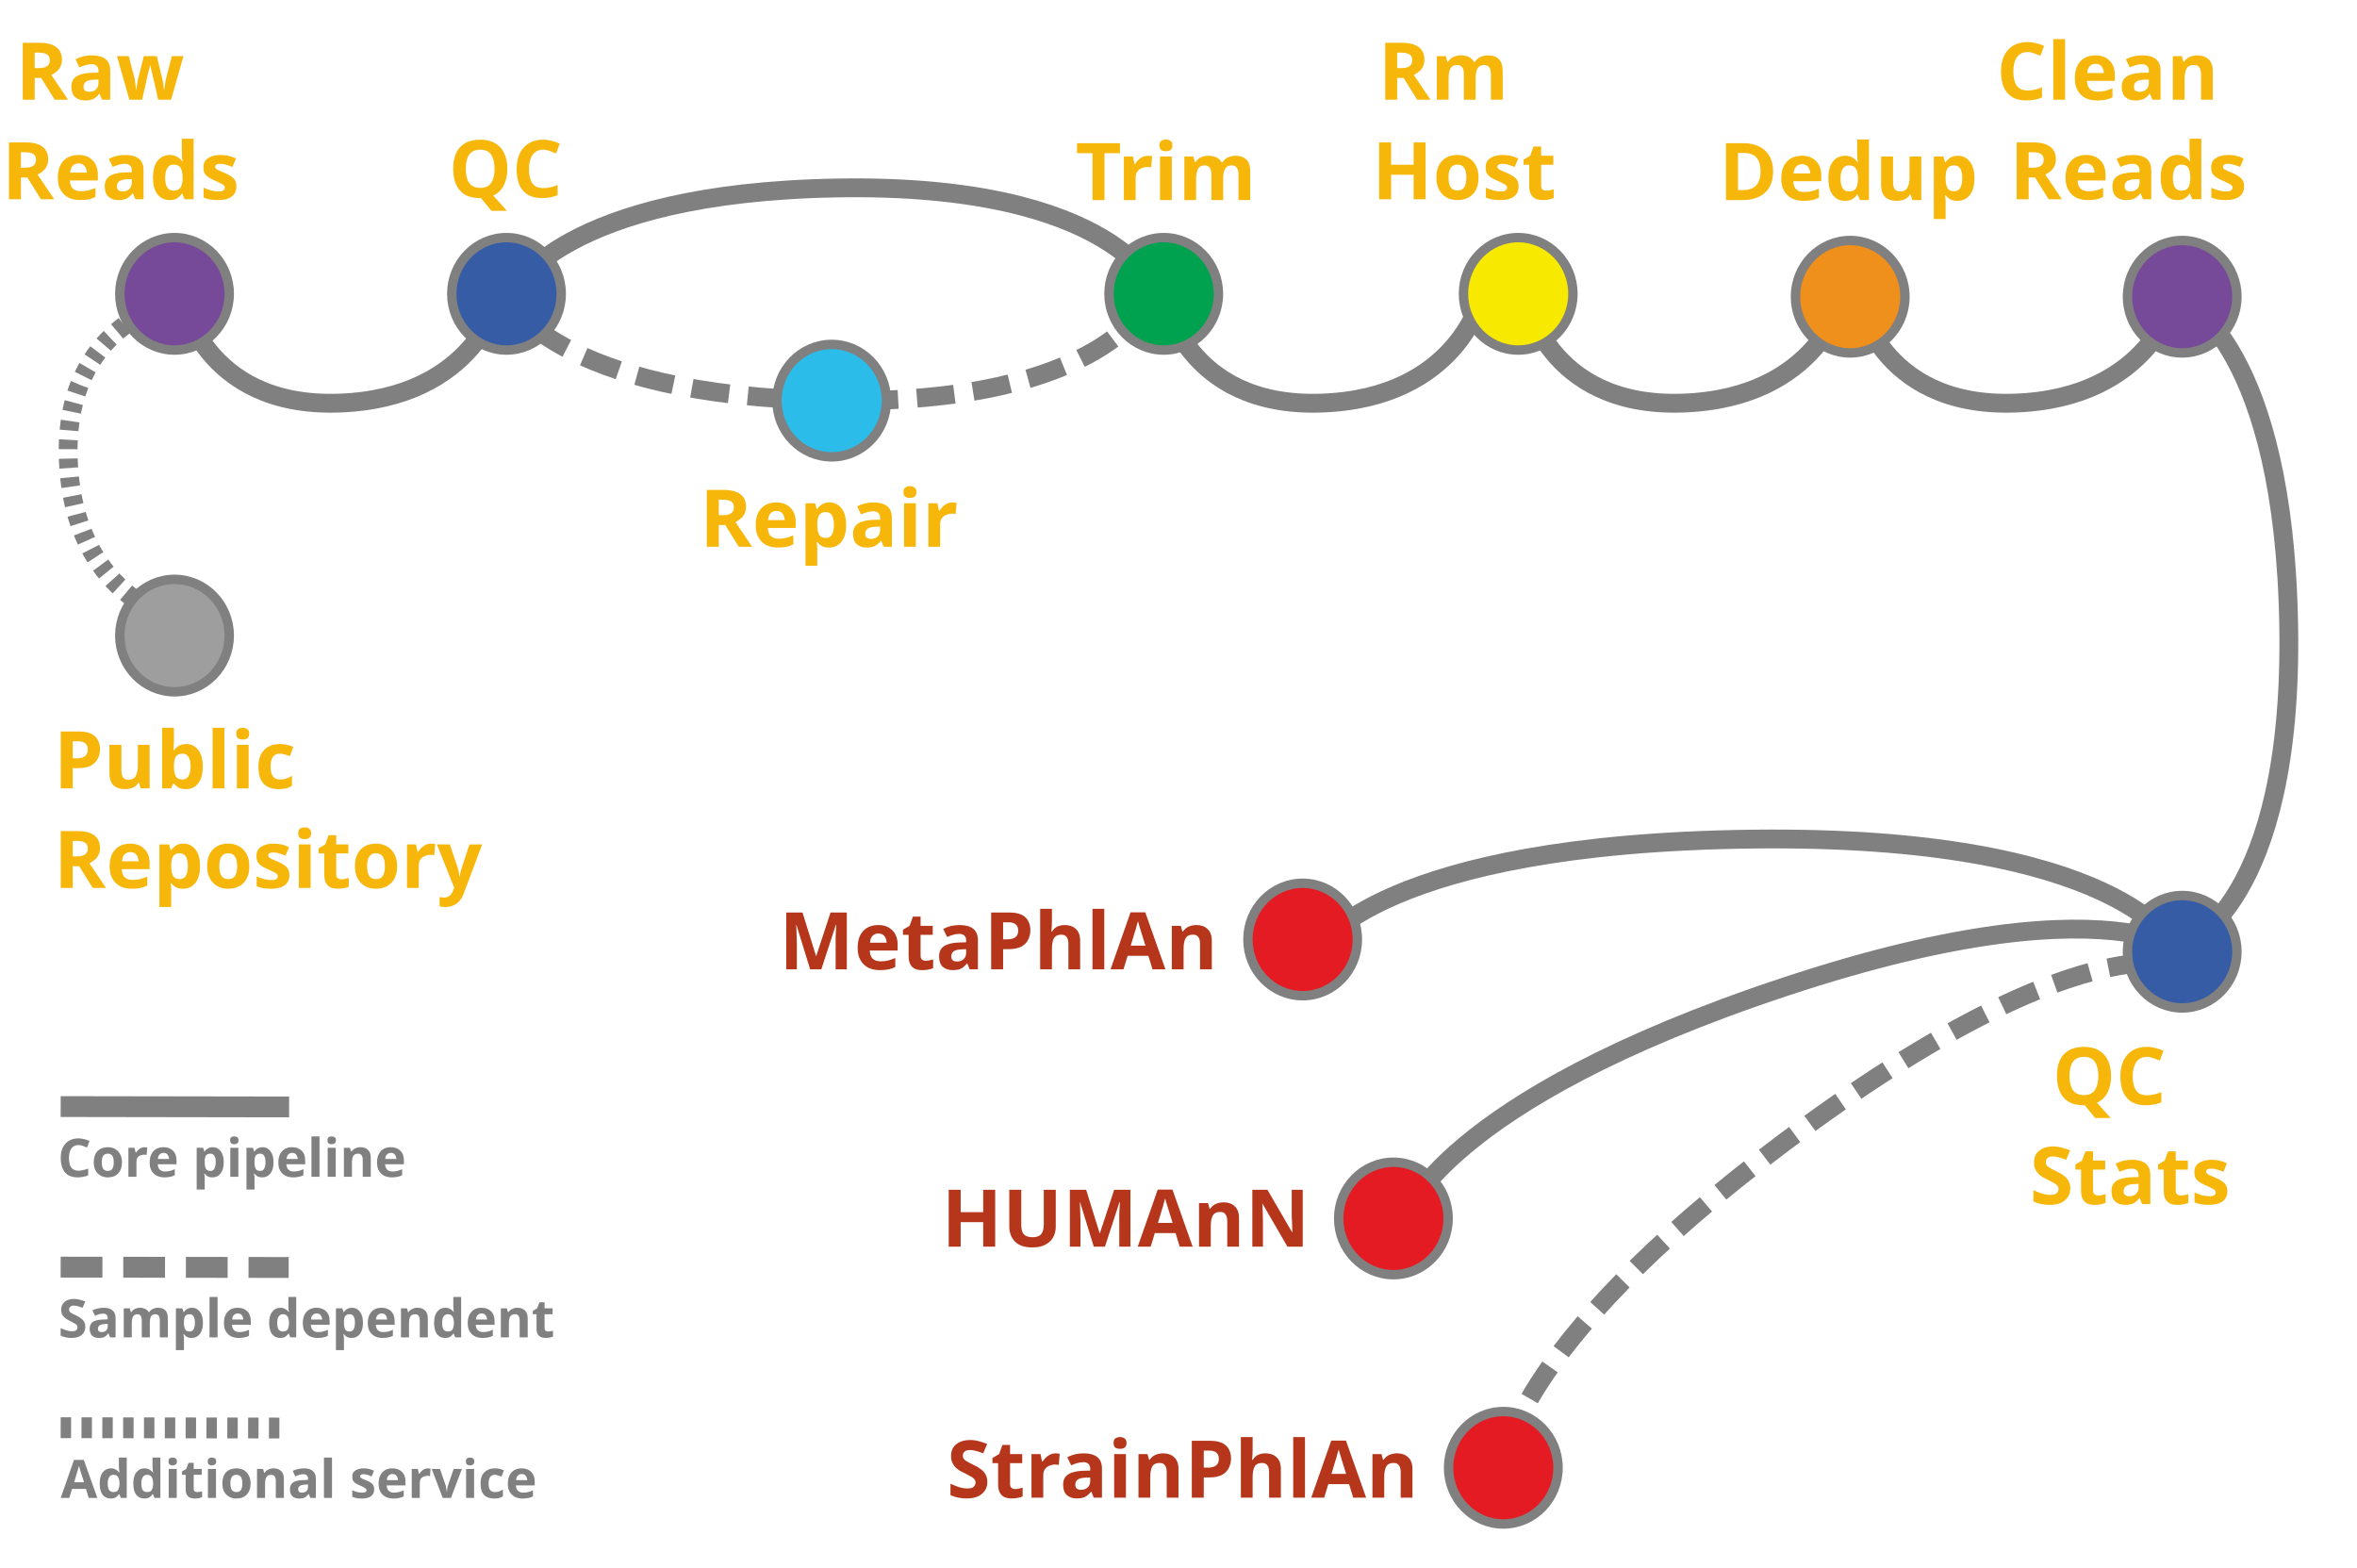
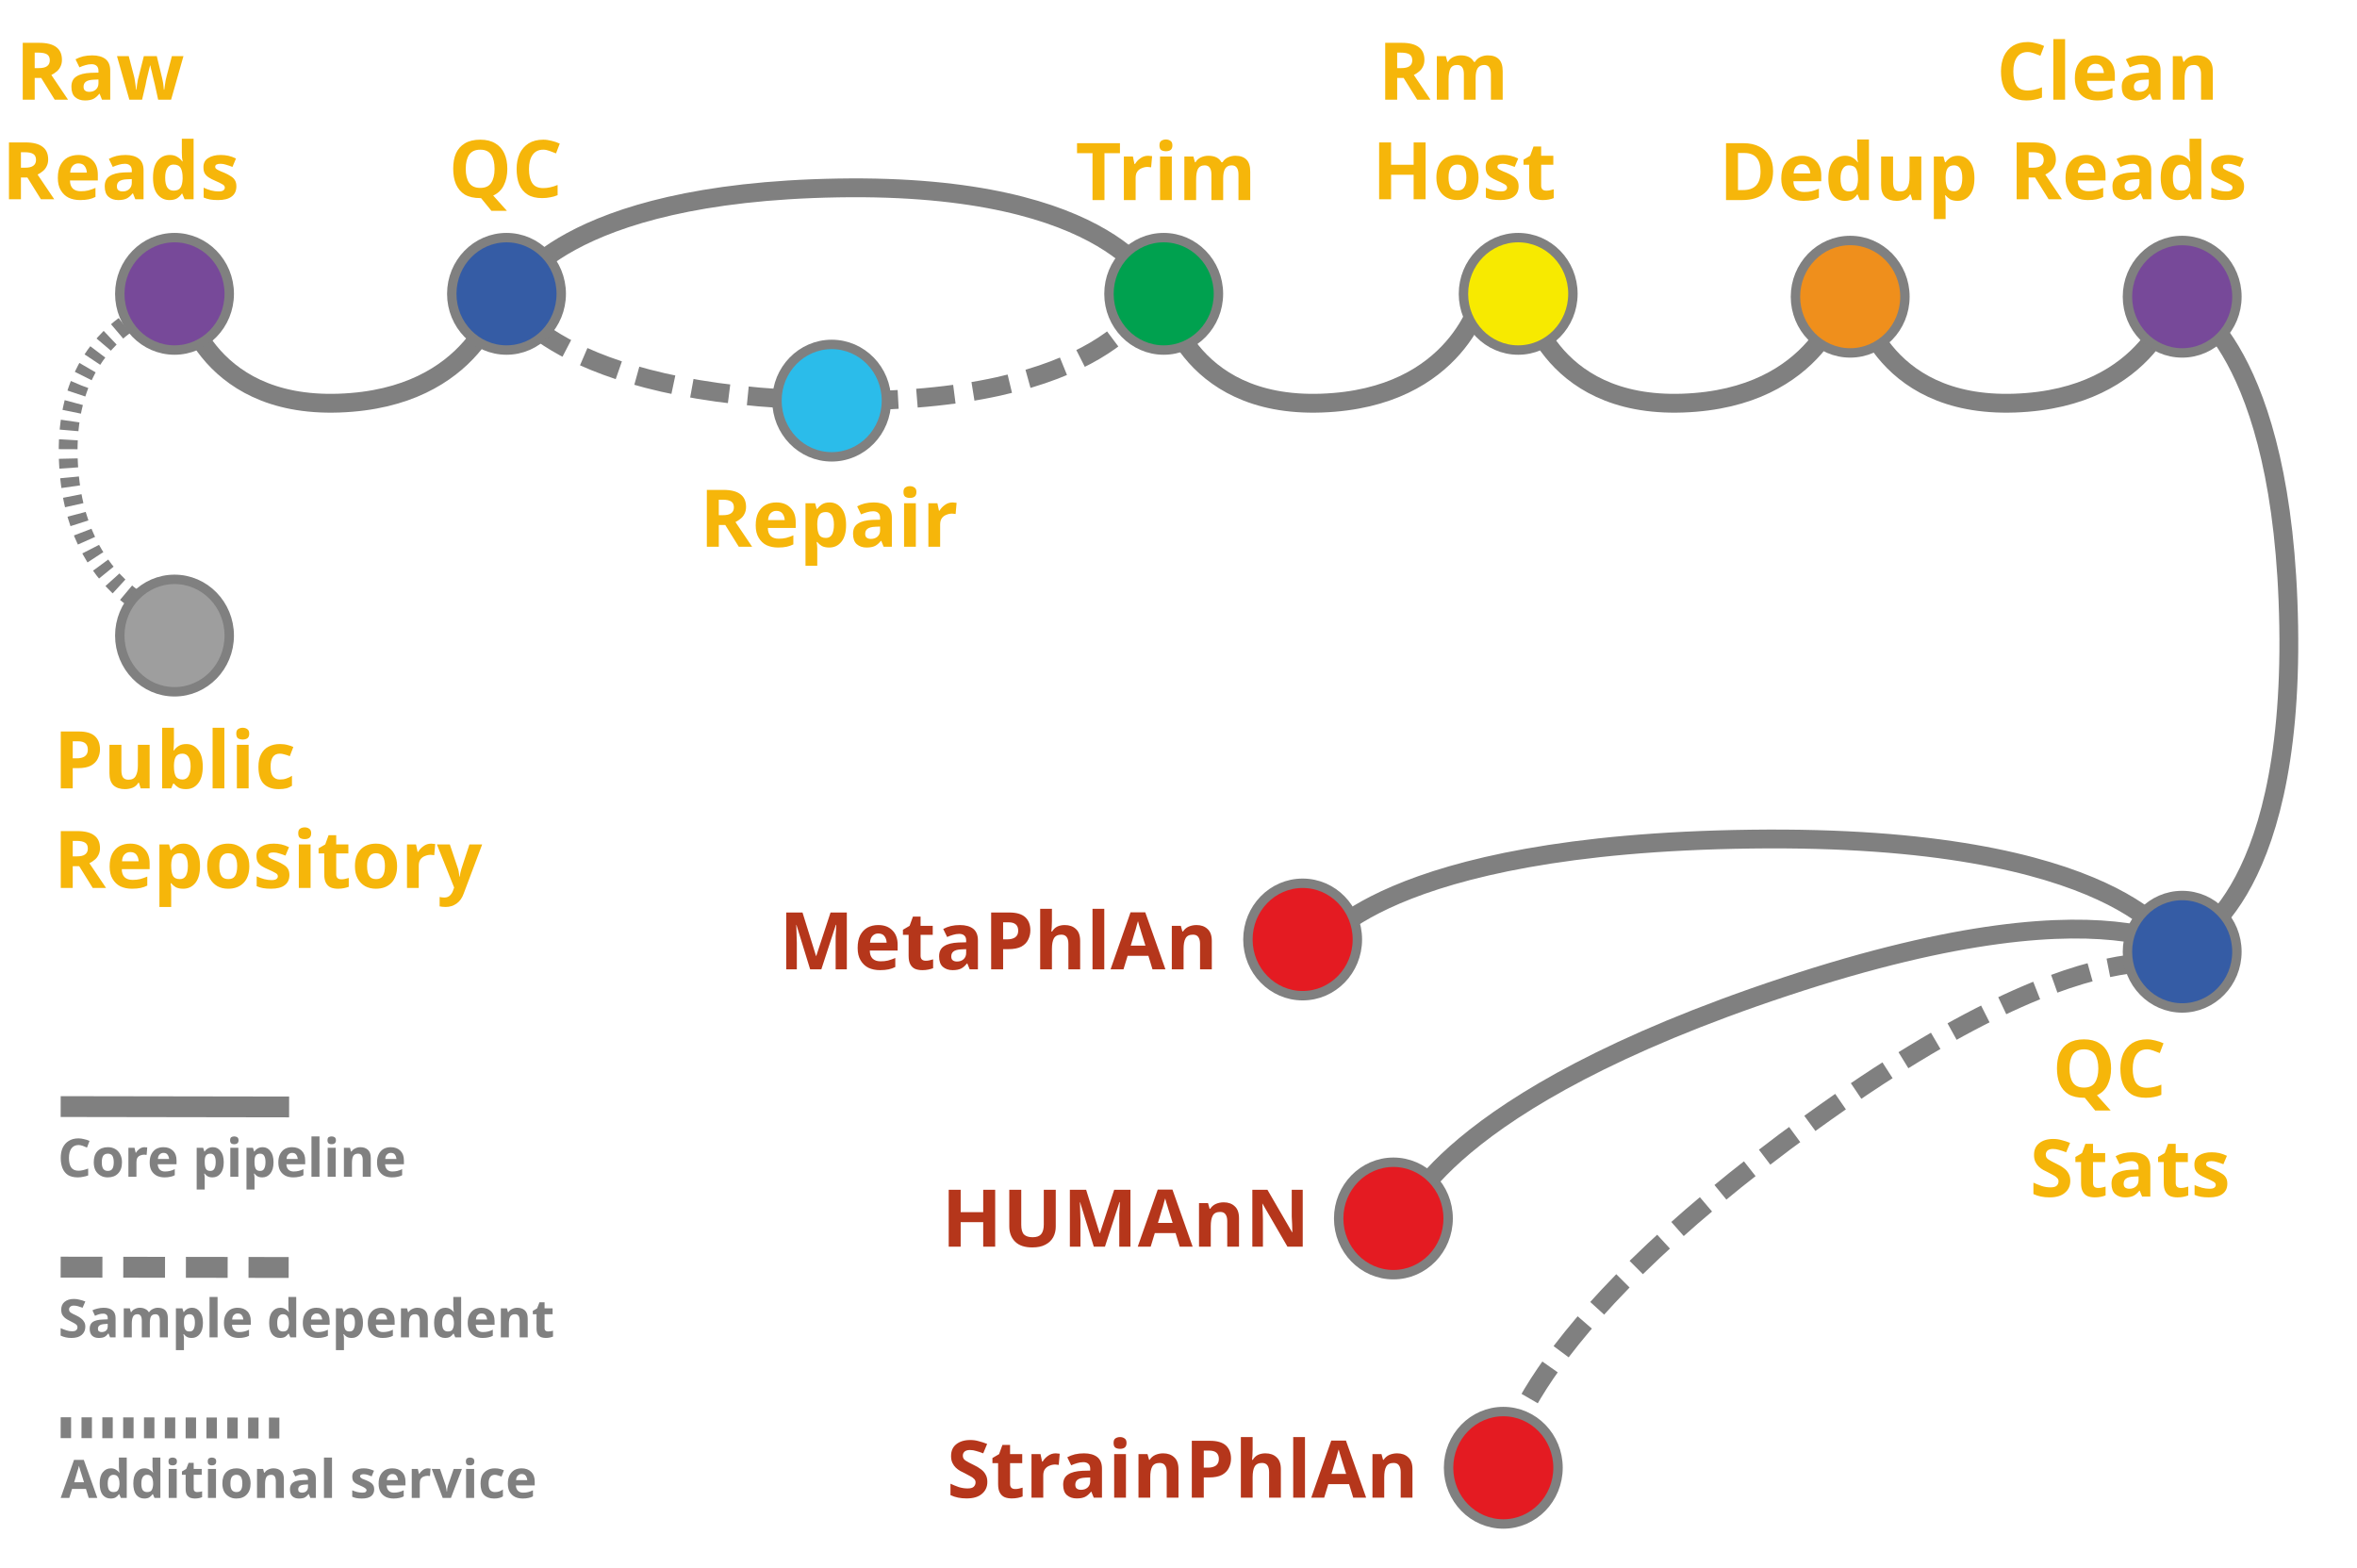
<svg xmlns="http://www.w3.org/2000/svg" width="187.855mm" height="124.946mm" viewBox="0 0 187.855 124.946" version="1.1" id="svg1" xml:space="preserve">
  <defs id="defs1">
    <clipPath clipPathUnits="userSpaceOnUse" id="clipPath2-8">
      <path d="M 0,900 H 1300 V 0 H 0 Z" transform="translate(-473.0861,-407.972)" id="path2-9" />
    </clipPath>
    <clipPath clipPathUnits="userSpaceOnUse" id="clipPath4-7">
      <path d="M 0,900 H 1300 V 0 H 0 Z" id="path4-3" />
    </clipPath>
    <clipPath clipPathUnits="userSpaceOnUse" id="clipPath6-6">
      <path d="M 0,900 H 1300 V 0 H 0 Z" id="path6-1" />
    </clipPath>
    <clipPath clipPathUnits="userSpaceOnUse" id="clipPath6-0-2">
      <path d="M 0,900 H 1300 V 0 H 0 Z" id="path6-9-9" />
    </clipPath>
    <clipPath clipPathUnits="userSpaceOnUse" id="clipPath8-3">
      <path d="M 0,900 H 1300 V 0 H 0 Z" transform="translate(-567.837,-434.6137)" id="path8-1" />
    </clipPath>
    <clipPath clipPathUnits="userSpaceOnUse" id="clipPath10-9">
      <path d="M 0,900 H 1300 V 0 H 0 Z" id="path10-4" />
    </clipPath>
    <clipPath clipPathUnits="userSpaceOnUse" id="clipPath12-7">
      <path d="M 0,900 H 1300 V 0 H 0 Z" transform="translate(-655.4367,-435.0991)" id="path12-8" />
    </clipPath>
    <clipPath clipPathUnits="userSpaceOnUse" id="clipPath14-4">
      <path d="M 0,900 H 1300 V 0 H 0 Z" transform="translate(-696.0299,-469.5563)" id="path14-5" />
    </clipPath>
    <clipPath clipPathUnits="userSpaceOnUse" id="clipPath16-0">
      <path d="M 0,900 H 1300 V 0 H 0 Z" id="path16-3" />
    </clipPath>
    <clipPath clipPathUnits="userSpaceOnUse" id="clipPath18-6">
      <path d="M 0,900 H 1300 V 0 H 0 Z" transform="translate(-802.106,-451.5996)" id="path18-1" />
    </clipPath>
    <clipPath clipPathUnits="userSpaceOnUse" id="clipPath20-0">
      <path d="M 0,900 H 1300 V 0 H 0 Z" transform="translate(-857.7101,-450.5596)" id="path20-6" />
    </clipPath>
    <clipPath clipPathUnits="userSpaceOnUse" id="clipPath2-8-8">
      <path d="M 0,900 H 1300 V 0 H 0 Z" transform="translate(-473.0861,-407.972)" id="path2-9-4" />
    </clipPath>
    <clipPath clipPathUnits="userSpaceOnUse" id="clipPath4-7-8">
      <path d="M 0,900 H 1300 V 0 H 0 Z" id="path4-3-1" />
    </clipPath>
    <clipPath clipPathUnits="userSpaceOnUse" id="clipPath6-6-0">
      <path d="M 0,900 H 1300 V 0 H 0 Z" id="path6-1-3" />
    </clipPath>
    <clipPath clipPathUnits="userSpaceOnUse" id="clipPath6-0-2-0">
      <path d="M 0,900 H 1300 V 0 H 0 Z" id="path6-9-9-4" />
    </clipPath>
  </defs>
  <g id="layer1" transform="translate(-14.69923,-6.380153)">
    <text xml:space="preserve" style="font-weight:bold;font-size:6.35px;font-family:sans-serif;-inkscape-font-specification:'sans-serif Bold';text-align:start;writing-mode:lr-tb;direction:ltr;text-anchor:start;fill:#f6b60a;fill-opacity:1;stroke:none;stroke-width:1.5;stroke-dasharray:none;stroke-opacity:1" x="28.442" y="14.324" id="text1">
      <tspan id="tspan1" style="text-align:center;text-anchor:middle;fill:#f6b60a;fill-opacity:1;stroke:none;stroke-width:1.5" x="28.442" y="14.324">Raw</tspan>
      <tspan style="text-align:center;text-anchor:middle;fill:#f6b60a;fill-opacity:1;stroke:none;stroke-width:1.5" x="28.442" y="22.261" id="tspan4">Reads</tspan>
    </text>
    <text xml:space="preserve" style="font-weight:bold;font-size:6.35px;font-family:sans-serif;-inkscape-font-specification:'sans-serif Bold';text-align:start;writing-mode:lr-tb;direction:ltr;text-anchor:start;fill:#f6b60a;fill-opacity:1;stroke:none;stroke-width:1.5;stroke-dasharray:none;stroke-opacity:1" x="50.445" y="22.103" id="text1-0">
      <tspan id="tspan1-6" style="fill:#f6b60a;fill-opacity:1;stroke:none;stroke-width:1.5" x="50.445" y="22.103">QC</tspan>
    </text>
    <text xml:space="preserve" style="font-weight:bold;font-size:6.35px;font-family:sans-serif;-inkscape-font-specification:'sans-serif Bold';text-align:start;writing-mode:lr-tb;direction:ltr;text-anchor:start;fill:#f6b60a;fill-opacity:1;stroke:none;stroke-width:1.5;stroke-dasharray:none;stroke-opacity:1" x="18.965" y="69.205" id="text1-0-6-7">
      <tspan id="tspan1-6-8-5" style="fill:#f6b60a;fill-opacity:1;stroke:none;stroke-width:1.5" x="18.965" y="69.205">Public</tspan>
      <tspan style="fill:#f6b60a;fill-opacity:1;stroke:none;stroke-width:1.5" x="18.965" y="77.143" id="tspan1820">Repository</tspan>
    </text>
    <text xml:space="preserve" style="font-weight:bold;font-size:6.35px;font-family:sans-serif;-inkscape-font-specification:'sans-serif Bold';text-align:start;writing-mode:lr-tb;direction:ltr;text-anchor:start;fill:#f6b60a;fill-opacity:1;stroke:none;stroke-width:1.5;stroke-dasharray:none;stroke-opacity:1" x="188.456" y="14.324" id="text1-0-6-8">
      <tspan id="tspan1-6-8-1" style="text-align:center;text-anchor:middle;fill:#f6b60a;fill-opacity:1;stroke:none;stroke-width:1.5" x="188.456" y="14.324">Clean</tspan>
      <tspan style="text-align:center;text-anchor:middle;fill:#f6b60a;fill-opacity:1;stroke:none;stroke-width:1.5" x="188.456" y="22.261" id="tspan5">Reads</tspan>
    </text>
    <text xml:space="preserve" style="font-weight:bold;font-size:6.35px;font-family:sans-serif;-inkscape-font-specification:'sans-serif Bold';text-align:start;writing-mode:lr-tb;direction:ltr;text-anchor:start;fill:#b5361b;fill-opacity:1;stroke:none;stroke-width:1.5;stroke-dasharray:none;stroke-opacity:1" x="76.786" y="83.633" id="text1-0-6-8-5">
      <tspan id="tspan1-6-8-1-7" style="fill:#b5361b;fill-opacity:1;stroke:none;stroke-width:1.5" x="76.786" y="83.633">MetaPhlAn</tspan>
    </text>
    <text xml:space="preserve" style="font-weight:bold;font-size:6.35px;font-family:sans-serif;-inkscape-font-specification:'sans-serif Bold';text-align:start;writing-mode:lr-tb;direction:ltr;text-anchor:start;fill:#b5361b;fill-opacity:1;stroke:none;stroke-width:1.5;stroke-dasharray:none;stroke-opacity:1" x="89.735" y="105.73" id="text1-0-6-8-5-9">
      <tspan id="tspan1-6-8-1-7-7" style="fill:#b5361b;fill-opacity:1;stroke:none;stroke-width:1.5" x="89.735" y="105.73">HUMAnN</tspan>
    </text>
    <text xml:space="preserve" style="font-weight:bold;font-size:6.35px;font-family:sans-serif;-inkscape-font-specification:'sans-serif Bold';text-align:start;writing-mode:lr-tb;direction:ltr;text-anchor:start;fill:#b5361b;fill-opacity:1;stroke:none;stroke-width:1.5;stroke-dasharray:none;stroke-opacity:1" x="90.156" y="125.735" id="text1-0-6-8-5-9-3">
      <tspan id="tspan1-6-8-1-7-7-1" style="fill:#b5361b;fill-opacity:1;stroke:none;stroke-width:1.5" x="90.156" y="125.735">StrainPhlAn</tspan>
    </text>
    <text xml:space="preserve" style="font-weight:bold;font-size:6.35px;font-family:sans-serif;-inkscape-font-specification:'sans-serif Bold';text-align:start;writing-mode:lr-tb;direction:ltr;text-anchor:start;fill:#f6b60a;fill-opacity:1;stroke:none;stroke-width:1.5;stroke-dasharray:none;stroke-opacity:1" x="70.458" y="49.952" id="text1-0-1">
      <tspan id="tspan1-6-5" style="fill:#f6b60a;fill-opacity:1;stroke:none;stroke-width:1.5" x="70.458" y="49.952">Repair</tspan>
    </text>
    <text xml:space="preserve" style="font-weight:bold;font-size:6.35px;font-family:sans-serif;-inkscape-font-specification:'sans-serif Bold';text-align:start;writing-mode:lr-tb;direction:ltr;text-anchor:start;fill:#f6b60a;fill-opacity:1;stroke:none;stroke-width:1.5;stroke-dasharray:none;stroke-opacity:1" x="135.516" y="14.324" id="text1-0-1-5-5">
      <tspan id="tspan1-6-5-6-2" style="text-align:center;text-anchor:middle;fill:#f6b60a;fill-opacity:1;stroke:none;stroke-width:1.5" x="135.516" y="14.324">Rm</tspan>
      <tspan style="text-align:center;text-anchor:middle;fill:#f6b60a;fill-opacity:1;stroke:none;stroke-width:1.5" x="135.516" y="22.261" id="tspan2">Host</tspan>
    </text>
    <text xml:space="preserve" style="font-weight:bold;font-size:6.35px;font-family:sans-serif;-inkscape-font-specification:'sans-serif Bold';text-align:start;writing-mode:lr-tb;direction:ltr;text-anchor:start;fill:#f6b60a;fill-opacity:1;stroke:none;stroke-width:1.5;stroke-dasharray:none;stroke-opacity:1" x="151.686" y="22.325" id="text3">
      <tspan id="tspan3" style="fill:#f6b60a;fill-opacity:1;stroke-width:1.5" x="151.686" y="22.325">Dedup</tspan>
    </text>
-     <text xml:space="preserve" style="font-weight:bold;font-size:6.35px;font-family:sans-serif;-inkscape-font-specification:'sans-serif Bold';text-align:start;writing-mode:lr-tb;direction:ltr;text-anchor:start;fill:#f6b60a;fill-opacity:1;stroke:none;stroke-width:1.5;stroke-dasharray:none;stroke-opacity:1" x="188.596" y="94.401" id="text3-9">
-       <tspan id="tspan3-2" style="text-align:center;text-anchor:middle;fill:#f6b60a;fill-opacity:1;stroke-width:1.5" x="188.596" y="94.401">QC</tspan>
-       <tspan style="text-align:center;text-anchor:middle;fill:#f6b60a;fill-opacity:1;stroke-width:1.5" x="188.596" y="102.338" id="tspan16119">Stats</tspan>
+     <text xml:space="preserve" style="font-weight:bold;font-size:6.35px;font-family:sans-serif;-inkscape-font-specification:'sans-serif Bold';text-align:start;writing-mode:lr-tb;direction:ltr;text-anchor:start;fill:#f6b60a;fill-opacity:1;stroke:none;stroke-width:1.5;stroke-dasharray:none;stroke-opacity:1" x="188.596" y="93.804" id="text3-9">
+       <tspan id="tspan3-2" style="text-align:center;text-anchor:middle;fill:#f6b60a;fill-opacity:1;stroke-width:1.5" x="188.596" y="93.804">QC</tspan>
+       <tspan style="text-align:center;text-anchor:middle;fill:#f6b60a;fill-opacity:1;stroke-width:1.5" x="188.596" y="101.741" id="tspan16119">Stats</tspan>
    </text>
    <path style="fill:none;stroke:#808080;stroke-width:1.5;stroke-dasharray:none;stroke-opacity:1" d="m 29.194,29.98 c 0,0 1.587,8.906 12.524,8.526 10.937,-0.38 12.769,-8.526 12.769,-8.526" id="path3-4-8-4-7" />
    <path style="fill:none;stroke:#808080;stroke-width:1.5;stroke-dasharray:0.75, 0.75;stroke-dashoffset:0;stroke-opacity:1" d="m 28.668,30.436 c 0,0 -8.906,1.587 -8.526,12.524 0.38,10.937 8.526,12.769 8.526,12.769" id="path3-4-8-4-7-2" />
    <path style="fill:none;stroke:#808080;stroke-width:1.5;stroke-dasharray:3, 1.5;stroke-dashoffset:0;stroke-opacity:1" d="m 106.351,30.07 c 0,0 -3.217,8.604 -25.393,8.236 C 58.783,37.939 55.068,30.07 55.068,30.07" id="path3-4-8-4-7-93-6" />
    <path style="fill:none;stroke:#808080;stroke-width:1.5;stroke-dasharray:none;stroke-dashoffset:0;stroke-opacity:1" d="m 106.889,29.595 c 0,0 -3.217,-8.604 -25.393,-8.236 -22.176,0.368 -25.891,8.236 -25.891,8.236" id="path3-4-8-4-7-93-6-0" />
    <path style="fill:none;stroke:#808080;stroke-width:1.5;stroke-dasharray:none;stroke-dashoffset:0;stroke-opacity:1" d="m 188.875,81.671 c 0,0 8.604,-3.217 8.236,-25.393 -0.368,-22.176 -8.236,-25.891 -8.236,-25.891" id="path3-4-8-4-7-93-6-0-8" />
    <path style="fill:none;stroke:#808080;stroke-width:1.5;stroke-dasharray:none;stroke-opacity:1" d="m 107.49,29.98 c 0,0 1.587,8.906 12.524,8.526 10.937,-0.38 12.769,-8.526 12.769,-8.526" id="path3-4-8-4-7-9" />
    <path style="fill:none;stroke:#808080;stroke-width:1.5;stroke-dasharray:none;stroke-dashoffset:0;stroke-opacity:1" d="m 188.007,81.839 c 0,0 -4.276,-8.969 -33.756,-8.586 -29.479,0.383 -34.417,8.586 -34.417,8.586" id="path3-4-8-4-7-0-9-4" />
    <path style="fill:none;stroke:#808080;stroke-width:1.5;stroke-dasharray:none;stroke-dashoffset:0;stroke-opacity:1" d="m 190.582,83.219 c 0,0 -5.968,-7.349 -33.554,1.781 -27.586,9.13 -30.434,18.482 -30.434,18.482" id="path3-4-8-4-7-0-9-4-3" />
    <path style="fill:none;stroke:#808080;stroke-width:1.5;stroke-dasharray:3, 1.5;stroke-dashoffset:0;stroke-opacity:1" d="m 190.085,83.834 c 0,0 -7.137,-5.265 -30.988,11.966 -23.852,17.231 -24.532,27.119 -24.532,27.119" id="path3-4-8-4-7-0-9-4-3-0" />
    <ellipse style="fill:#774999;fill-opacity:1;stroke:#808080;stroke-width:0.75;stroke-dasharray:none;stroke-opacity:1" id="path1-62" cx="28.608" cy="29.797" rx="4.362" ry="4.48" />
    <ellipse style="fill:#355ca5;fill-opacity:1;stroke:#808080;stroke-width:0.75;stroke-dasharray:none;stroke-opacity:1" id="path1-3" cx="55.068" cy="29.797" rx="4.362" ry="4.48" />
    <ellipse style="fill:#00a14f;fill-opacity:1;stroke:#808080;stroke-width:0.75;stroke-dasharray:none;stroke-opacity:1" id="path1-3-6" cx="107.447" cy="29.797" rx="4.362" ry="4.48" />
    <ellipse style="fill:#2bbcea;fill-opacity:1;stroke:#808080;stroke-width:0.75;stroke-dasharray:none;stroke-opacity:1" id="path1-3-6-2" cx="80.986" cy="38.308" rx="4.362" ry="4.48" />
    <ellipse style="fill:#e41b22;fill-opacity:1;stroke:#808080;stroke-width:0.75;stroke-dasharray:none;stroke-opacity:1" id="path1-18" cx="134.513" cy="123.353" rx="4.362" ry="4.48" />
    <ellipse style="fill:#9e9e9e;fill-opacity:1;stroke:#808080;stroke-width:0.75;stroke-dasharray:none;stroke-opacity:1" id="path1-18-6" cx="28.608" cy="57.032" rx="4.362" ry="4.48" />
    <ellipse style="fill:#e41b22;fill-opacity:1;stroke:#808080;stroke-width:0.75;stroke-dasharray:none;stroke-opacity:1" id="path1-6" cx="125.755" cy="103.485" rx="4.362" ry="4.48" />
    <ellipse style="fill:#e41b22;fill-opacity:1;stroke:#808080;stroke-width:0.75;stroke-dasharray:none;stroke-opacity:1" id="path1-19" cx="118.521" cy="81.252" rx="4.362" ry="4.48" />
    <text xml:space="preserve" style="font-weight:bold;font-size:4.233px;font-family:sans-serif;-inkscape-font-specification:'sans-serif Bold';text-align:start;writing-mode:lr-tb;direction:ltr;text-anchor:start;fill:#808080;fill-opacity:1;stroke:none;stroke-width:1.5;stroke-dasharray:none;stroke-opacity:1" x="19.291" y="100.161" id="text1-0-6-8-0">
      <tspan id="tspan1-6-8-1-4" style="font-size:4.233px;fill:#808080;fill-opacity:1;stroke:none;stroke-width:1.5" x="19.291" y="100.161">Core pipeline</tspan>
    </text>
    <path style="fill:none;stroke:#808080;stroke-width:1.659;stroke-dasharray:none;stroke-dashoffset:0;stroke-opacity:1" d="m 19.535,94.568 18.207,0.029" id="path3" />
    <text xml:space="preserve" style="font-weight:bold;font-size:4.233px;font-family:sans-serif;-inkscape-font-specification:'sans-serif Bold';text-align:start;writing-mode:lr-tb;direction:ltr;text-anchor:start;fill:#808080;fill-opacity:1;stroke:none;stroke-width:1.5;stroke-dasharray:none;stroke-opacity:1" x="19.342" y="112.959" id="text1-0-6-8-0-7">
      <tspan id="tspan1-6-8-1-4-7" style="font-size:4.233px;fill:#808080;fill-opacity:1;stroke:none;stroke-width:1.5" x="19.342" y="112.959">Sample dependent</tspan>
    </text>
    <path style="fill:none;stroke:#808080;stroke-width:1.664;stroke-dasharray:3.327, 1.664;stroke-dashoffset:0;stroke-opacity:1" d="m 19.534,107.363 18.173,0.029" id="path3-3" />
    <text xml:space="preserve" style="font-weight:bold;font-size:4.233px;font-family:sans-serif;-inkscape-font-specification:'sans-serif Bold';text-align:start;writing-mode:lr-tb;direction:ltr;text-anchor:start;fill:#808080;fill-opacity:1;stroke:none;stroke-width:1.5;stroke-dasharray:none;stroke-opacity:1" x="19.537" y="125.756" id="text1-0-6-8-0-7-5">
      <tspan id="tspan1-6-8-1-4-7-6" style="font-size:4.233px;fill:#808080;fill-opacity:1;stroke:none;stroke-width:1.5" x="19.537" y="125.756">Additional service</tspan>
    </text>
    <path style="fill:#222222;fill-opacity:1;stroke:#808080;stroke-width:1.661;stroke-dasharray:0.83, 0.83;stroke-dashoffset:0;stroke-opacity:1" d="m 19.535,120.16 18.095,0.028" id="path3-3-3" />
    <text xml:space="preserve" style="font-weight:bold;font-size:6.35px;font-family:sans-serif;-inkscape-font-specification:'sans-serif Bold';text-align:start;writing-mode:lr-tb;direction:ltr;text-anchor:start;fill:#f6b60a;fill-opacity:1;stroke:none;stroke-width:1.5;stroke-dasharray:none;stroke-opacity:1" x="100.414" y="22.325" id="text1-0-1-5">
      <tspan id="tspan1-6-5-6" style="fill:#f6b60a;fill-opacity:1;stroke:none;stroke-width:1.5" x="100.414" y="22.325">Trim</tspan>
      <tspan style="fill:#f6b60a;fill-opacity:1;stroke:none;stroke-width:1.5" x="100.414" y="30.262" id="tspan6" />
    </text>
    <path style="fill:none;stroke:#808080;stroke-width:1.5;stroke-dasharray:none;stroke-opacity:1" d="m 136.286,29.98 c 0,0 1.587,8.906 12.524,8.526 10.937,-0.38 12.769,-8.526 12.769,-8.526" id="path3-4-8-4-7-9-2" />
    <ellipse style="fill:#f7ea00;fill-opacity:1;stroke:#808080;stroke-width:0.75;stroke-dasharray:none;stroke-opacity:1" id="path1-3-7" cx="135.7" cy="29.797" rx="4.362" ry="4.48" />
    <path style="fill:none;stroke:#808080;stroke-width:1.5;stroke-dasharray:none;stroke-opacity:1" d="m 162.747,29.98 c 0,0 1.587,8.906 12.524,8.526 10.937,-0.38 12.769,-8.526 12.769,-8.526" id="path3-4-8-4-7-9-2-6" />
    <ellipse style="fill:#774999;fill-opacity:1;stroke:#808080;stroke-width:0.75;stroke-dasharray:none;stroke-opacity:1" id="path1-22-0-1" cx="188.621" cy="30.026" rx="4.362" ry="4.48" />
    <ellipse style="fill:#355ca5;fill-opacity:1;stroke:#808080;stroke-width:0.75;stroke-dasharray:none;stroke-opacity:1" id="path1-22-7" cx="188.621" cy="82.228" rx="4.362" ry="4.48" />
    <ellipse style="fill:#ef8f1c;fill-opacity:1;stroke:#808080;stroke-width:0.75;stroke-dasharray:none;stroke-opacity:1" id="path1-22-0" cx="162.161" cy="30.026" rx="4.362" ry="4.48" />
  </g>
</svg>
